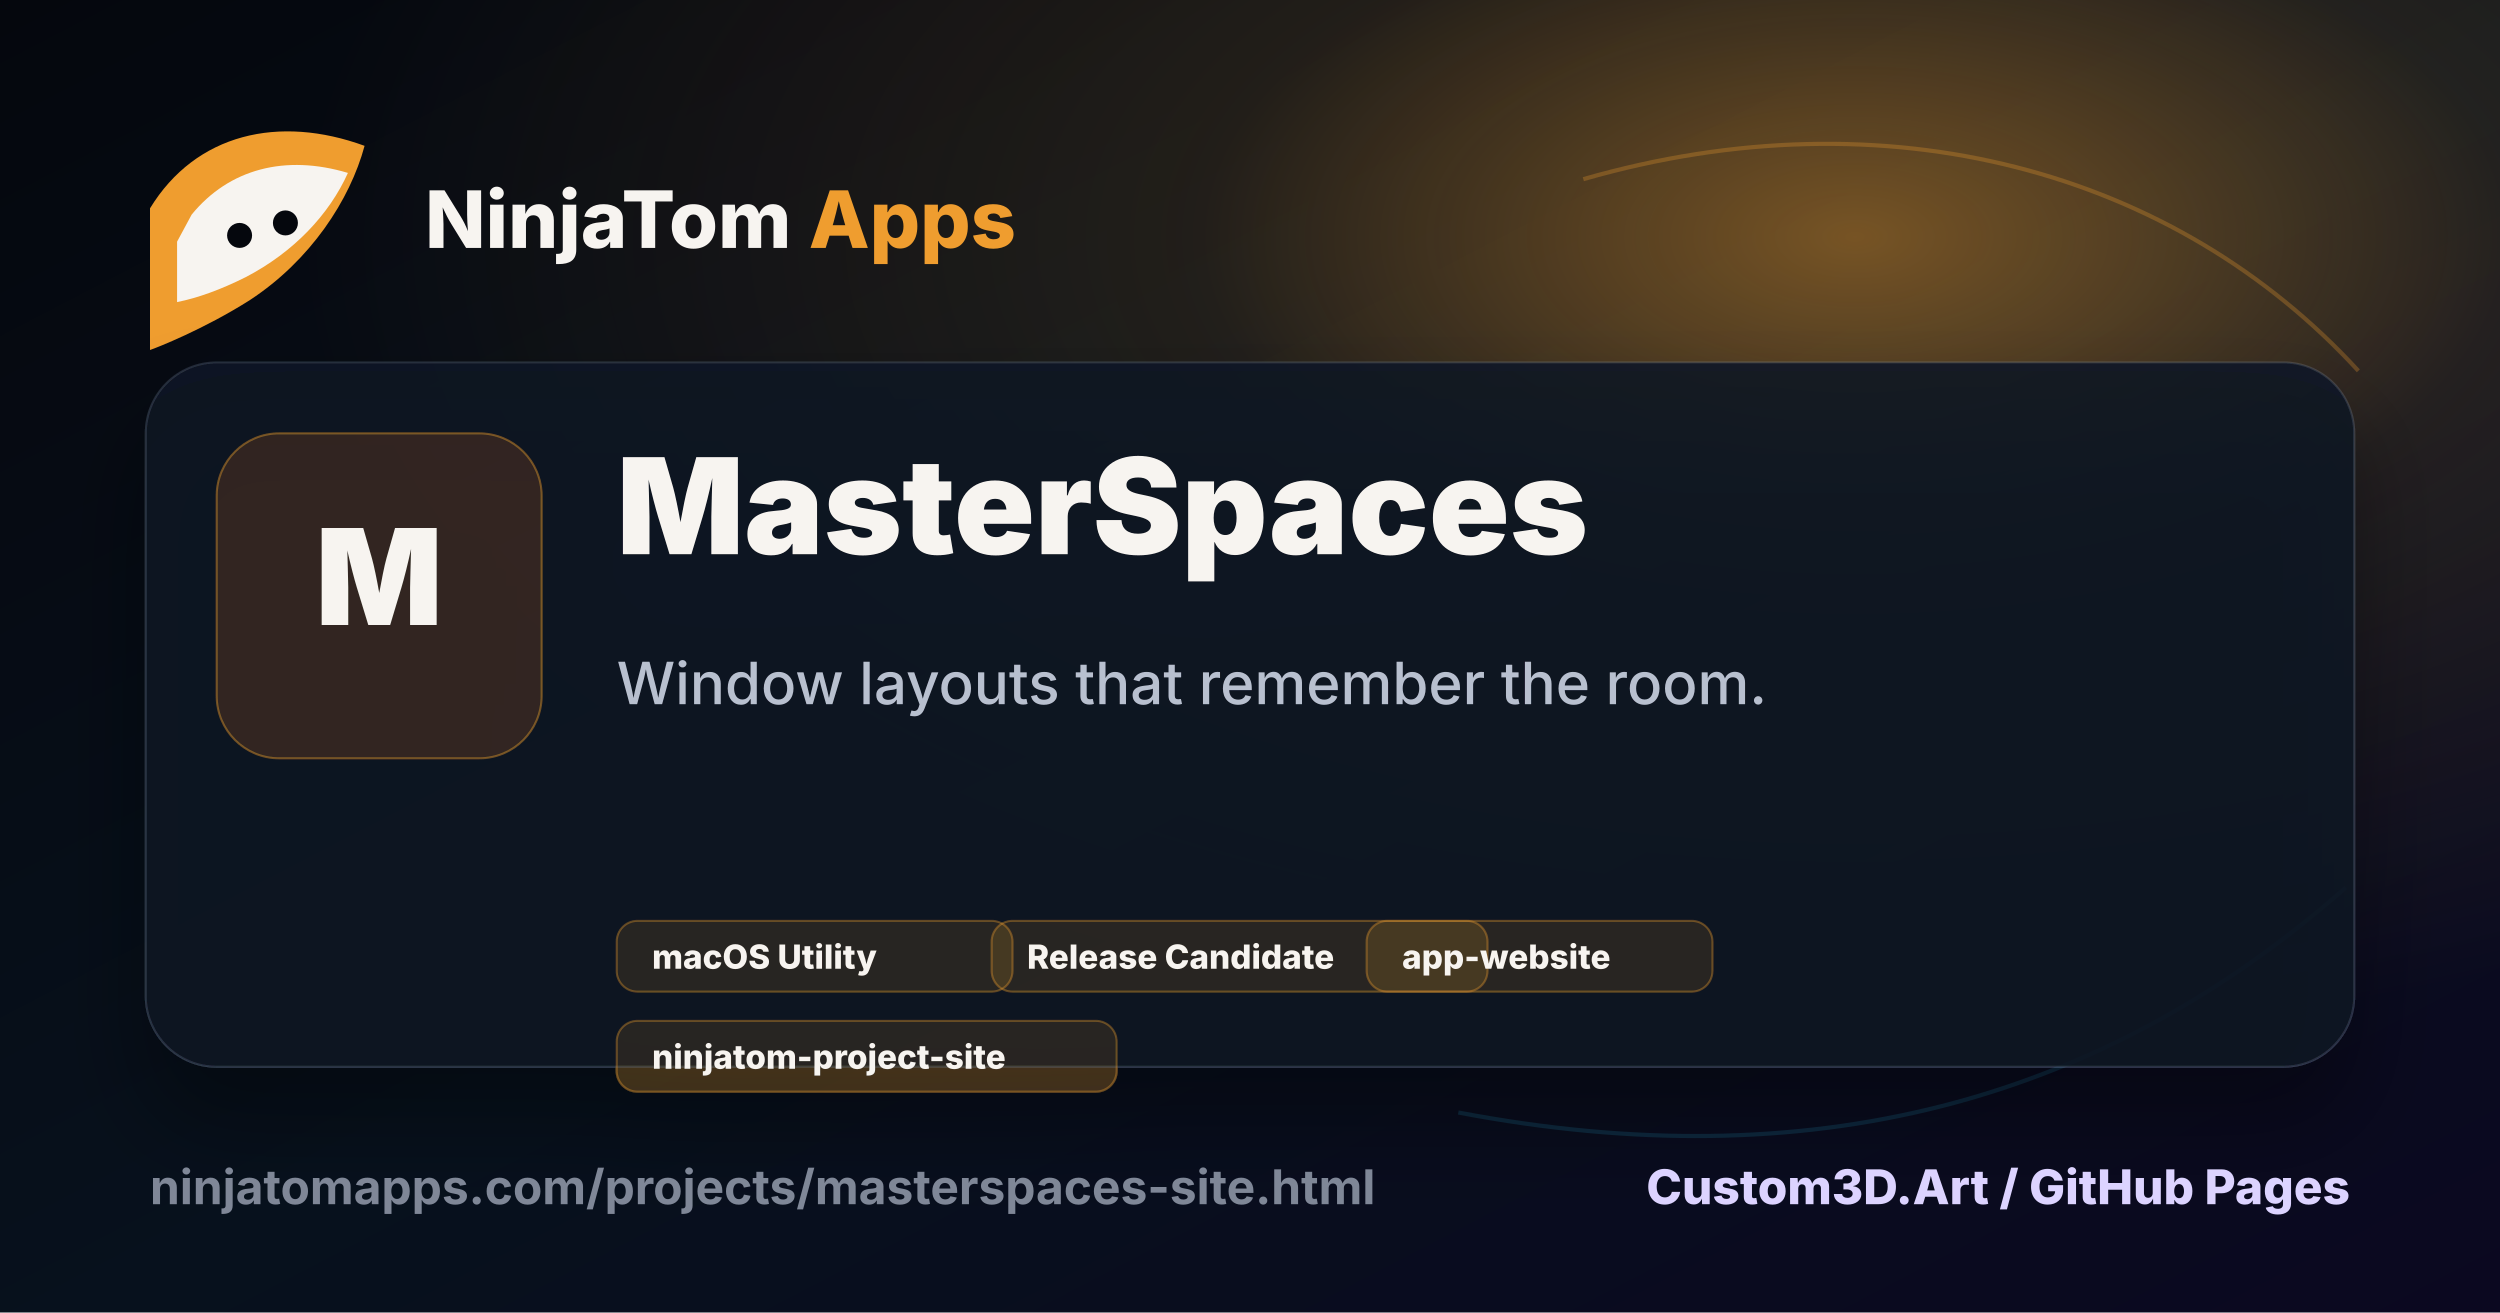
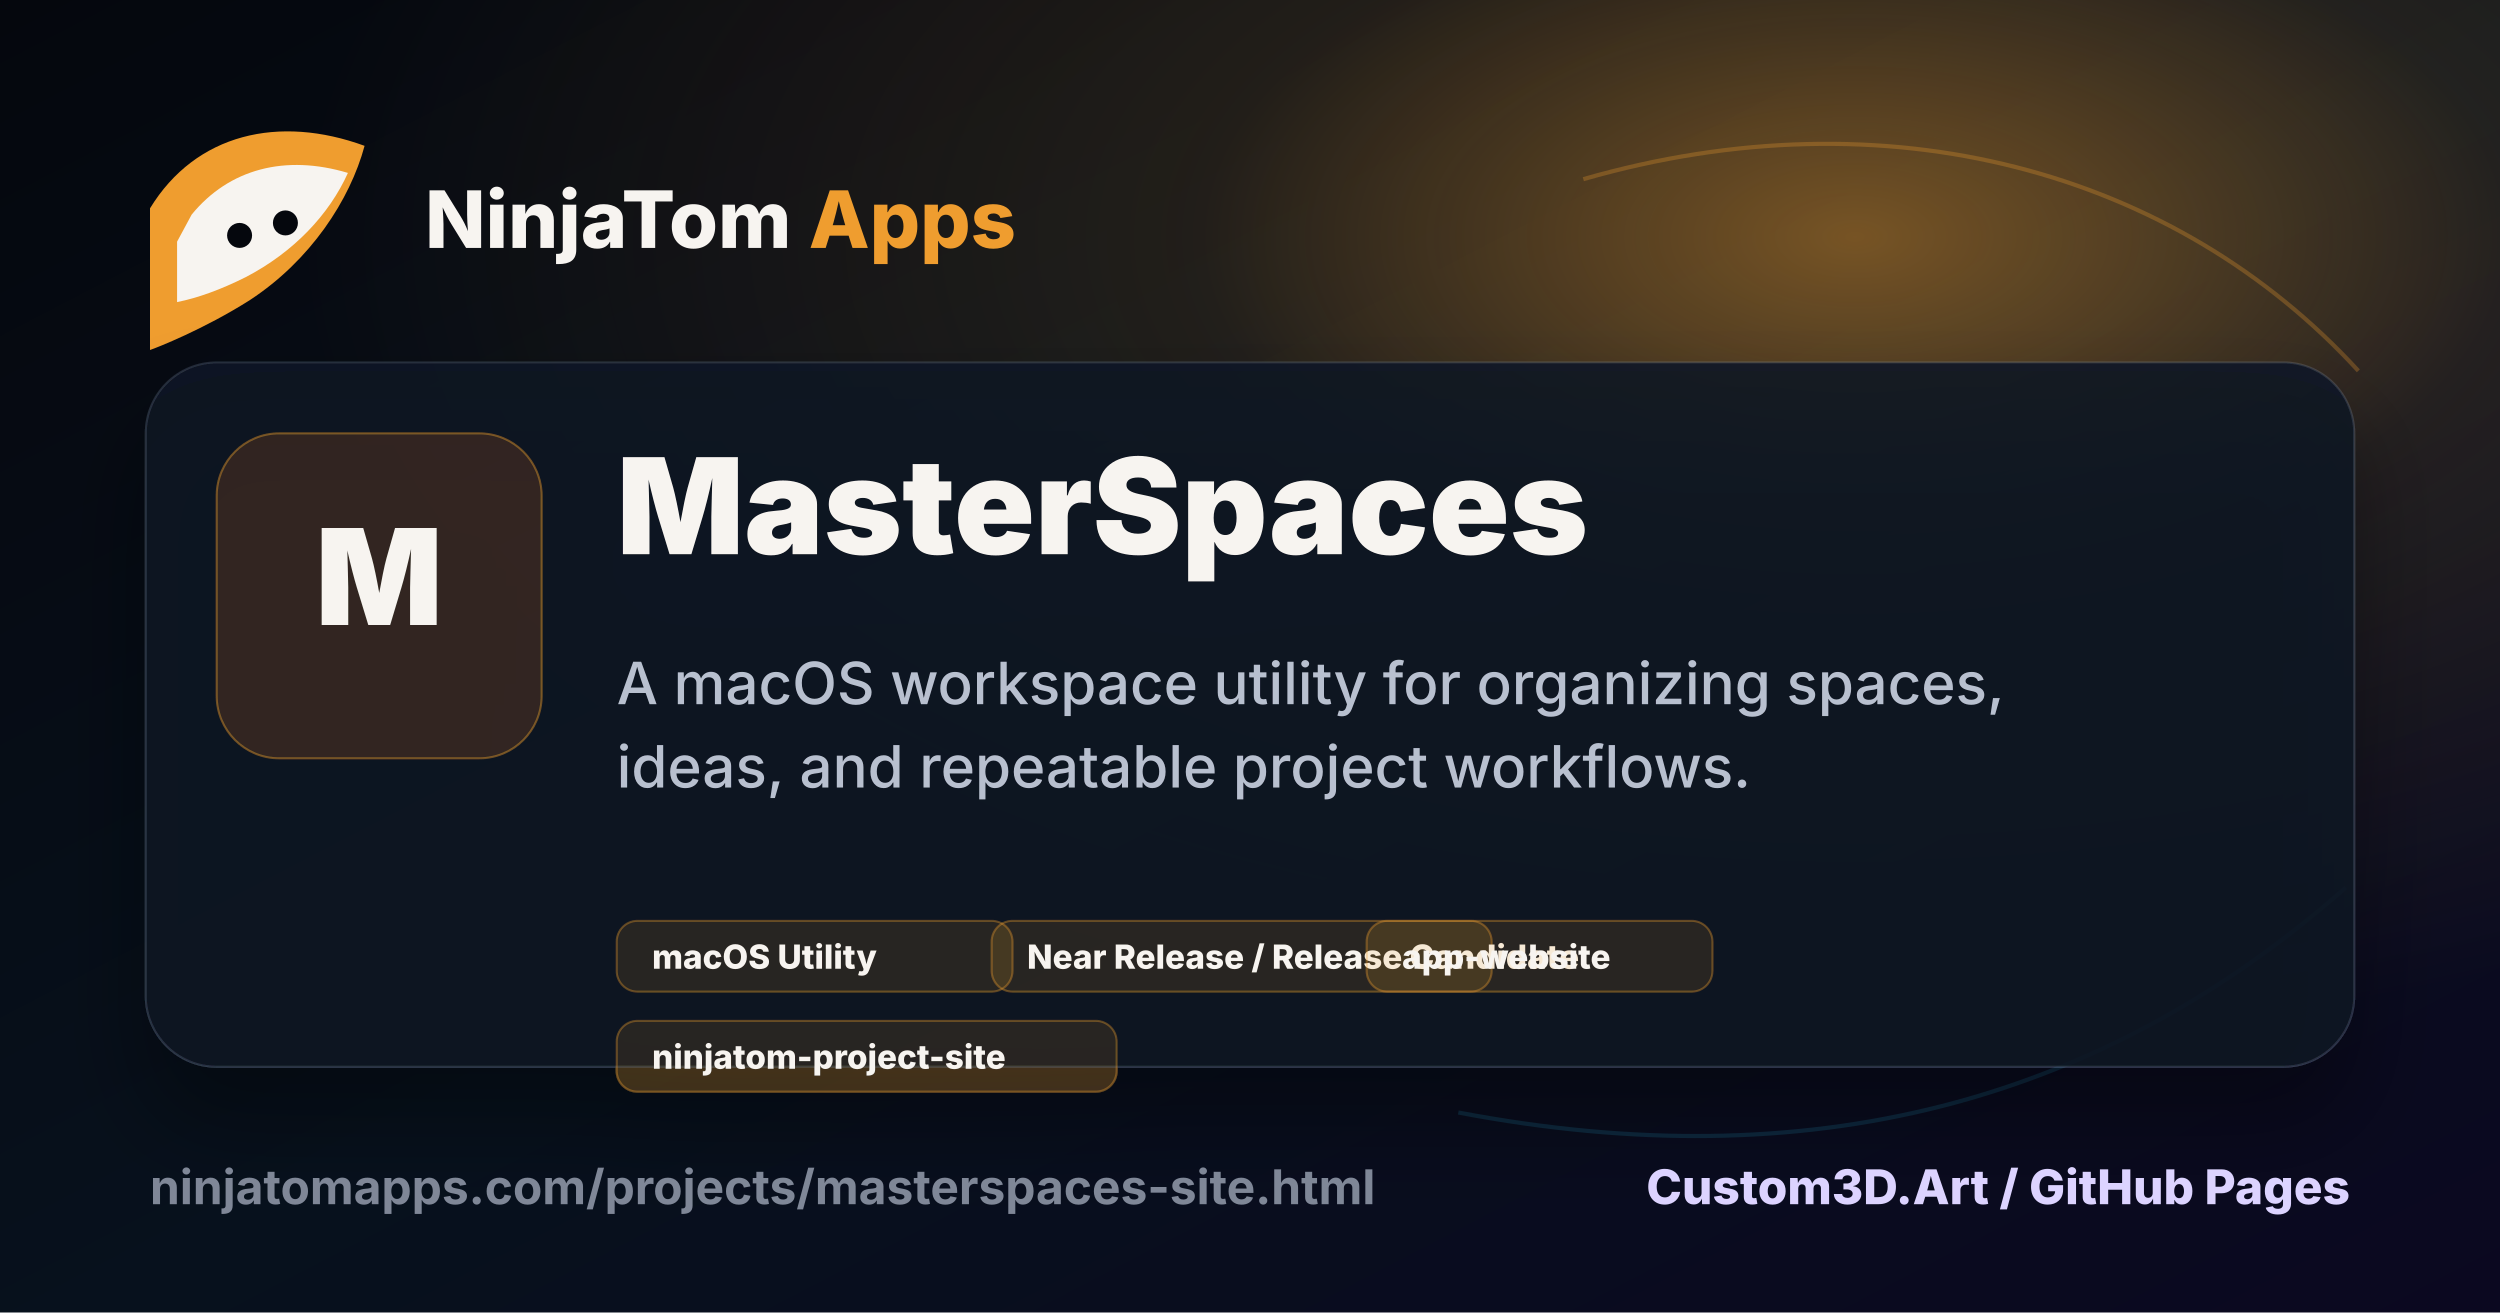
<svg xmlns="http://www.w3.org/2000/svg" width="1200" height="630" viewBox="0 0 1200 630" role="img" aria-labelledby="title desc">
  <defs>
    <linearGradient id="bg" x1="0" x2="1" y1="0" y2="1">
      <stop offset="0" stop-color="#05070d" />
      <stop offset="0.52" stop-color="#07111d" />
      <stop offset="1" stop-color="#0b0820" />
    </linearGradient>
    <radialGradient id="glow" cx="74%" cy="18%" r="62%">
      <stop offset="0" stop-color="#EF9D2F" stop-opacity="0.48" />
      <stop offset="0.42" stop-color="#EF9D2F" stop-opacity="0.12" />
      <stop offset="1" stop-color="#EF9D2F" stop-opacity="0" />
    </radialGradient>
    <filter id="softShadow" x="-20%" y="-20%" width="140%" height="140%">
      <feDropShadow dx="0" dy="28" stdDeviation="22" flood-color="#000000" flood-opacity="0.42" />
    </filter>
  </defs>
  <rect width="1200" height="630" fill="url(#bg)" />
  <rect width="1200" height="630" fill="url(#glow)" />
  <path d="M760 86c146-42 284-4 372 92" fill="none" stroke="#EF9D2F" stroke-opacity="0.28" stroke-width="2" />
  <path d="M700 534c168 32 308-4 426-108" fill="none" stroke="#2ad4ff" stroke-opacity="0.15" stroke-width="2" />
  <g transform="translate(72 64)">
    <g transform="translate(0 0)">
      <path d="M0 36C22 0 62-9 103 6c-7 26-26 55-55 74C26 94 3 103 0 104Z" fill="#EF9D2F" />
      <path d="M20 39c18-22 45-29 75-20-9 20-26 38-49 50-12 6-23 10-33 12V52Z" fill="#f7f4f0" />
      <circle cx="43" cy="49" r="6" fill="#05070d" />
      <circle cx="65" cy="43" r="6" fill="#05070d" />
    </g>
    <text x="132" y="55" fill="#f7f4f0" font-family="-apple-system, BlinkMacSystemFont, 'Segoe UI', sans-serif" font-size="38" font-weight="820">NinjaTom <tspan fill="#EF9D2F">Apps</tspan>
    </text>
  </g>
  <g filter="url(#softShadow)" transform="translate(70 174)">
    <rect x="0" y="0" width="1060" height="338" rx="34" fill="#0d1420" fill-opacity="0.88" stroke="#a6badc" stroke-opacity="0.18" />
    <rect x="34" y="34" width="156" height="156" rx="30" fill="#EF9D2F" fill-opacity="0.16" stroke="#EF9D2F" stroke-opacity="0.42" />
    <text x="112" y="126" text-anchor="middle" fill="#f7f4f0" font-family="-apple-system, BlinkMacSystemFont, 'Segoe UI', sans-serif" font-size="64" font-weight="900">M</text>
    <text x="226" y="92" fill="#f7f4f0" font-family="-apple-system, BlinkMacSystemFont, 'Segoe UI', sans-serif" font-size="64" font-weight="900" letter-spacing="0">
      <tspan x="226" dy="0">MasterSpaces</tspan>
    </text>
    <text x="226" y="164" fill="#b8c0cf" font-family="-apple-system, BlinkMacSystemFont, 'Segoe UI', sans-serif" font-size="28" font-weight="520">
-       <tspan x="226" dy="0">Window layouts that remember the room.</tspan>
+       <tspan x="226" dy="0">A macOS workspace utility for organizing spaces,</tspan>
+       <tspan x="226" dy="40">ideas, and repeatable project workflows.</tspan>
    </text>
    <g transform="translate(226 268)">
      <g transform="translate(0 0)">
        <rect width="190" height="34" rx="10" fill="#EF9D2F" fill-opacity="0.14" stroke="#EF9D2F" stroke-opacity="0.35" />
        <text x="17" y="23" fill="#f7f4f0" font-family="-apple-system, BlinkMacSystemFont, 'Segoe UI', sans-serif" font-size="16" font-weight="820">macOS Utility</text>
      </g>
      <g transform="translate(180 0)">
-         <rect width="238" height="34" rx="10" fill="#EF9D2F" fill-opacity="0.14" stroke="#EF9D2F" stroke-opacity="0.35" />
-         <text x="17" y="23" fill="#f7f4f0" font-family="-apple-system, BlinkMacSystemFont, 'Segoe UI', sans-serif" font-size="16" font-weight="820">Release Candidate</text>
+         <rect width="240" height="34" rx="10" fill="#EF9D2F" fill-opacity="0.14" stroke="#EF9D2F" stroke-opacity="0.35" />
+         <text x="17" y="23" fill="#f7f4f0" font-family="-apple-system, BlinkMacSystemFont, 'Segoe UI', sans-serif" font-size="16" font-weight="820">Near Release / Release Candidate</text>
      </g>
      <g transform="translate(360 0)">
        <rect width="166" height="34" rx="10" fill="#EF9D2F" fill-opacity="0.14" stroke="#EF9D2F" stroke-opacity="0.35" />
        <text x="17" y="23" fill="#f7f4f0" font-family="-apple-system, BlinkMacSystemFont, 'Segoe UI', sans-serif" font-size="16" font-weight="820">app-website</text>
      </g>
      <g transform="translate(0 48)">
        <rect width="240" height="34" rx="10" fill="#EF9D2F" fill-opacity="0.14" stroke="#EF9D2F" stroke-opacity="0.35" />
        <text x="17" y="23" fill="#f7f4f0" font-family="-apple-system, BlinkMacSystemFont, 'Segoe UI', sans-serif" font-size="16" font-weight="820">ninjatom-project-site</text>
      </g>
    </g>
  </g>
  <text x="72" y="578" fill="#7f8797" font-family="-apple-system, BlinkMacSystemFont, 'Segoe UI', sans-serif" font-size="23" font-weight="680">ninjatomapps.com/projects/masterspaces-site.html</text>
  <text x="1128" y="578" text-anchor="end" fill="#dcd3ff" font-family="-apple-system, BlinkMacSystemFont, 'Segoe UI', sans-serif" font-size="23" font-weight="760">Custom3D.Art / GitHub Pages</text>
</svg>
